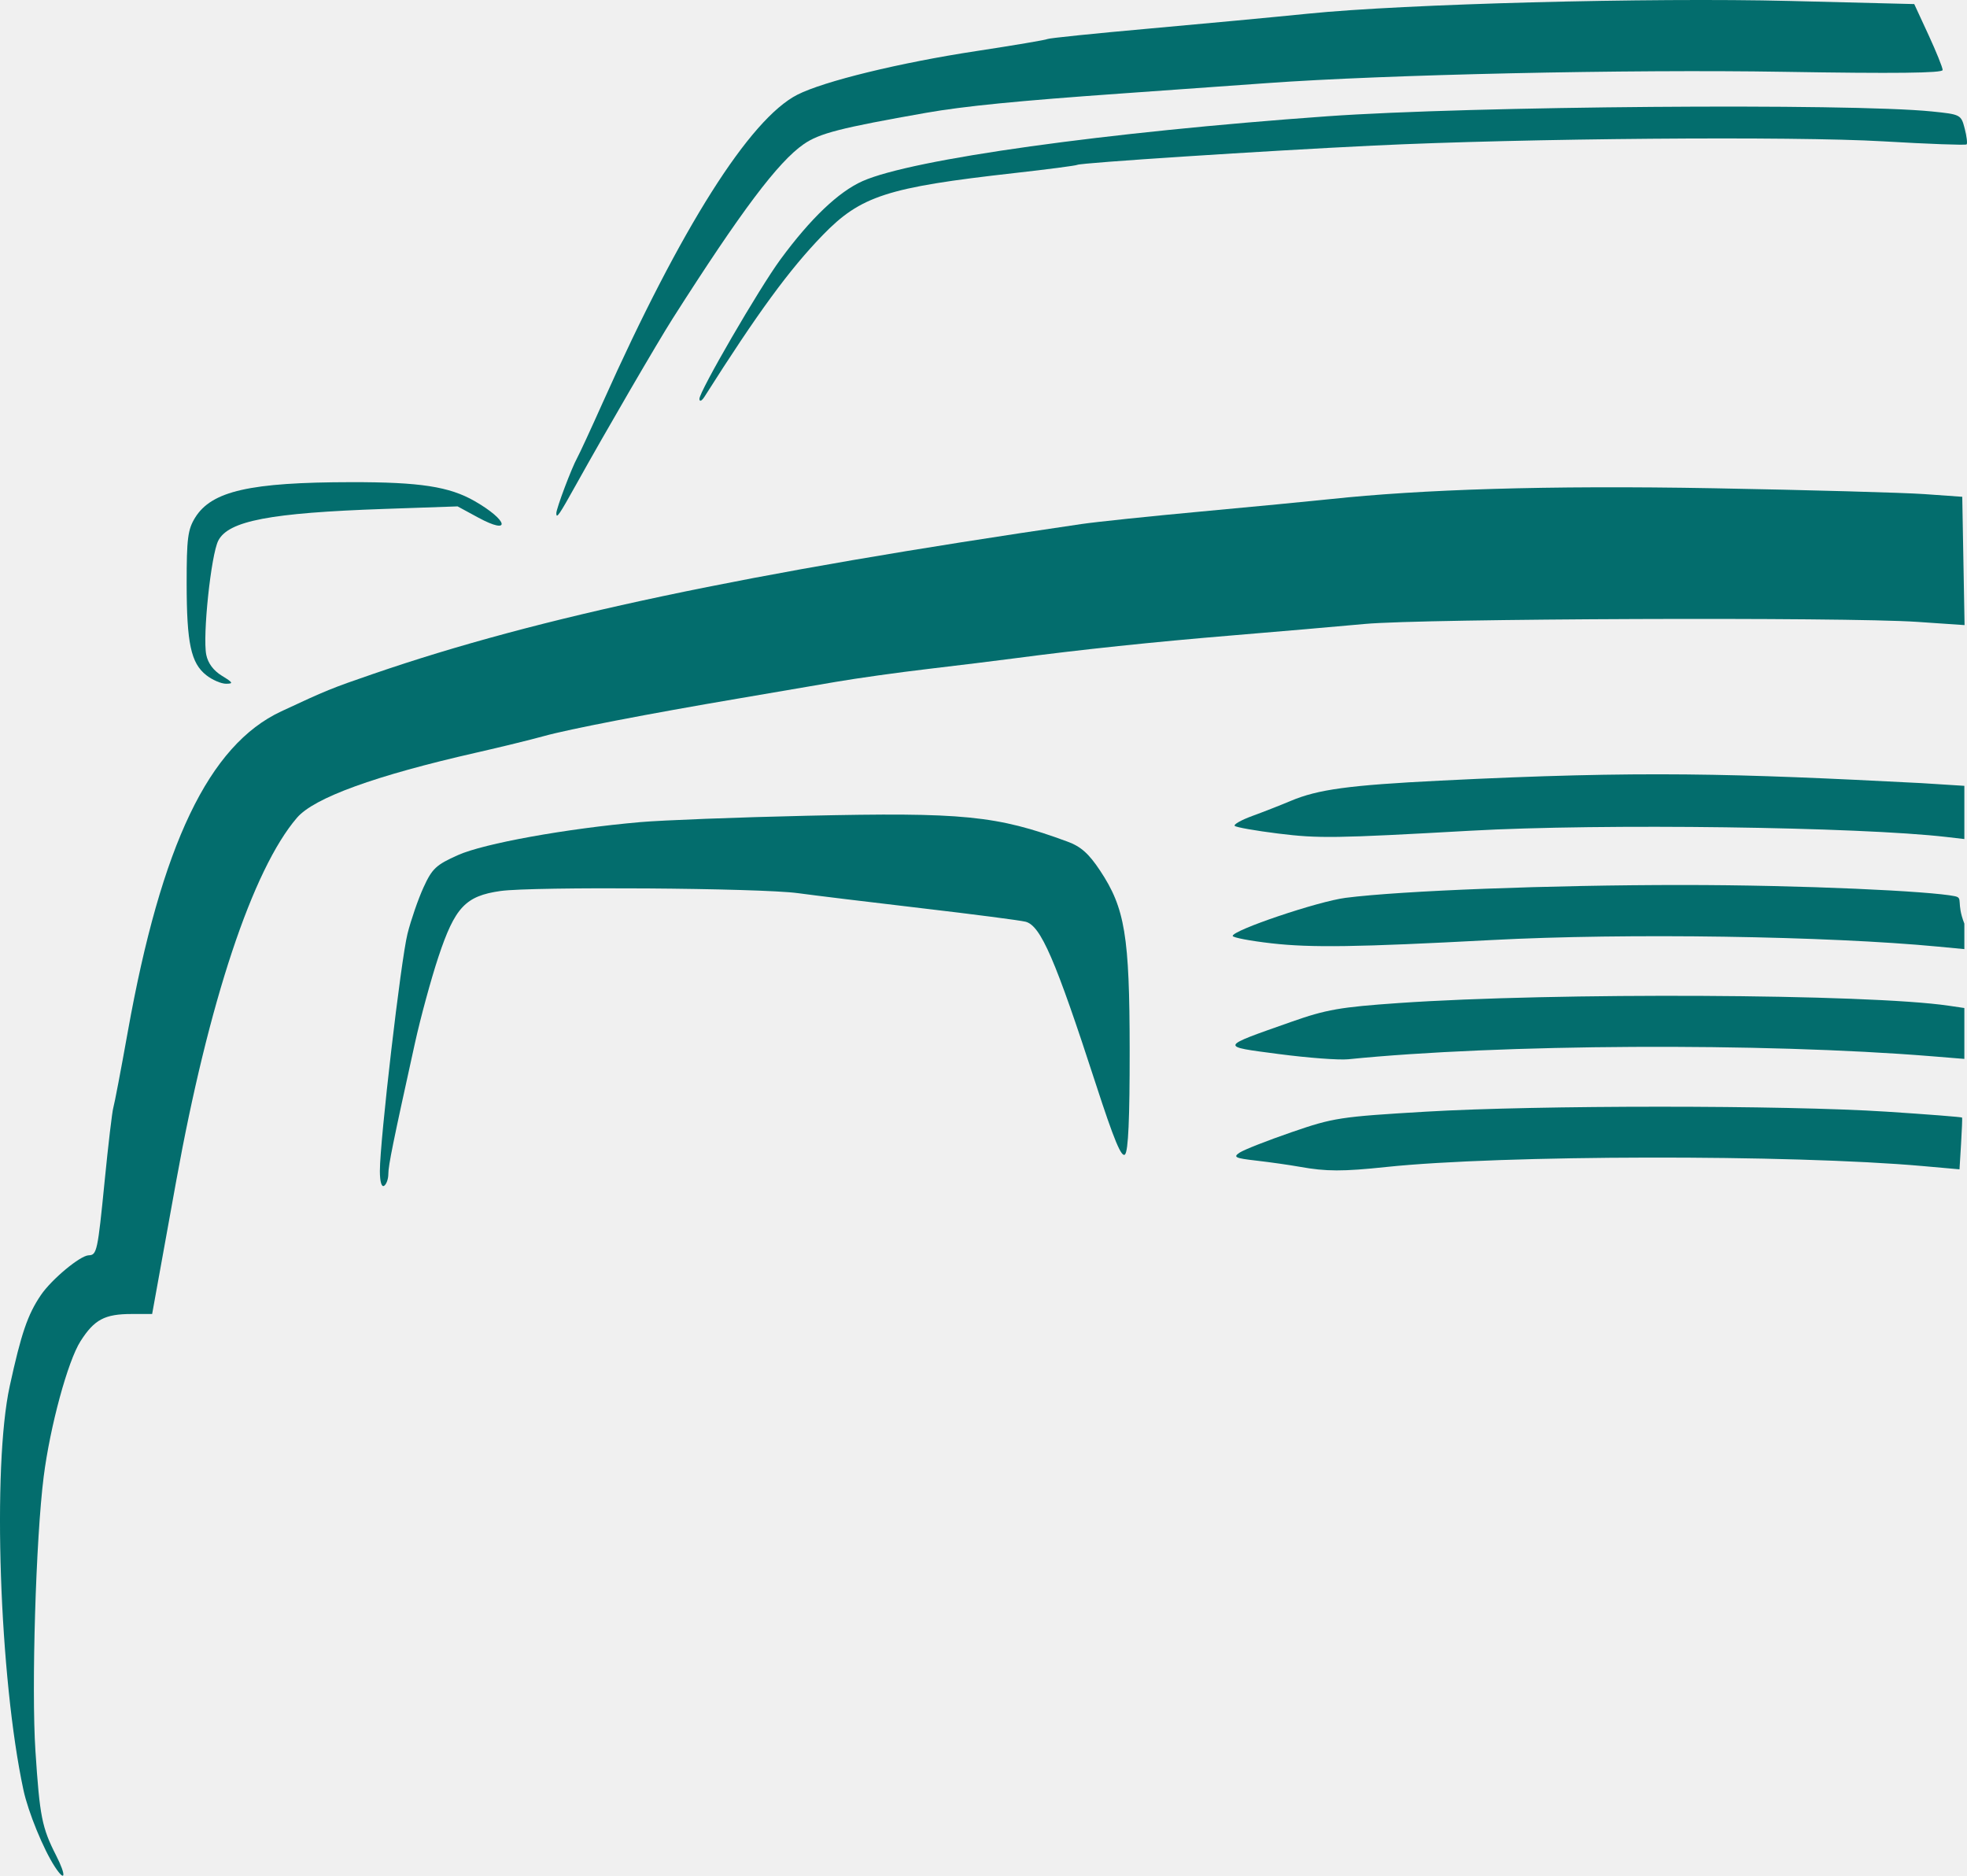
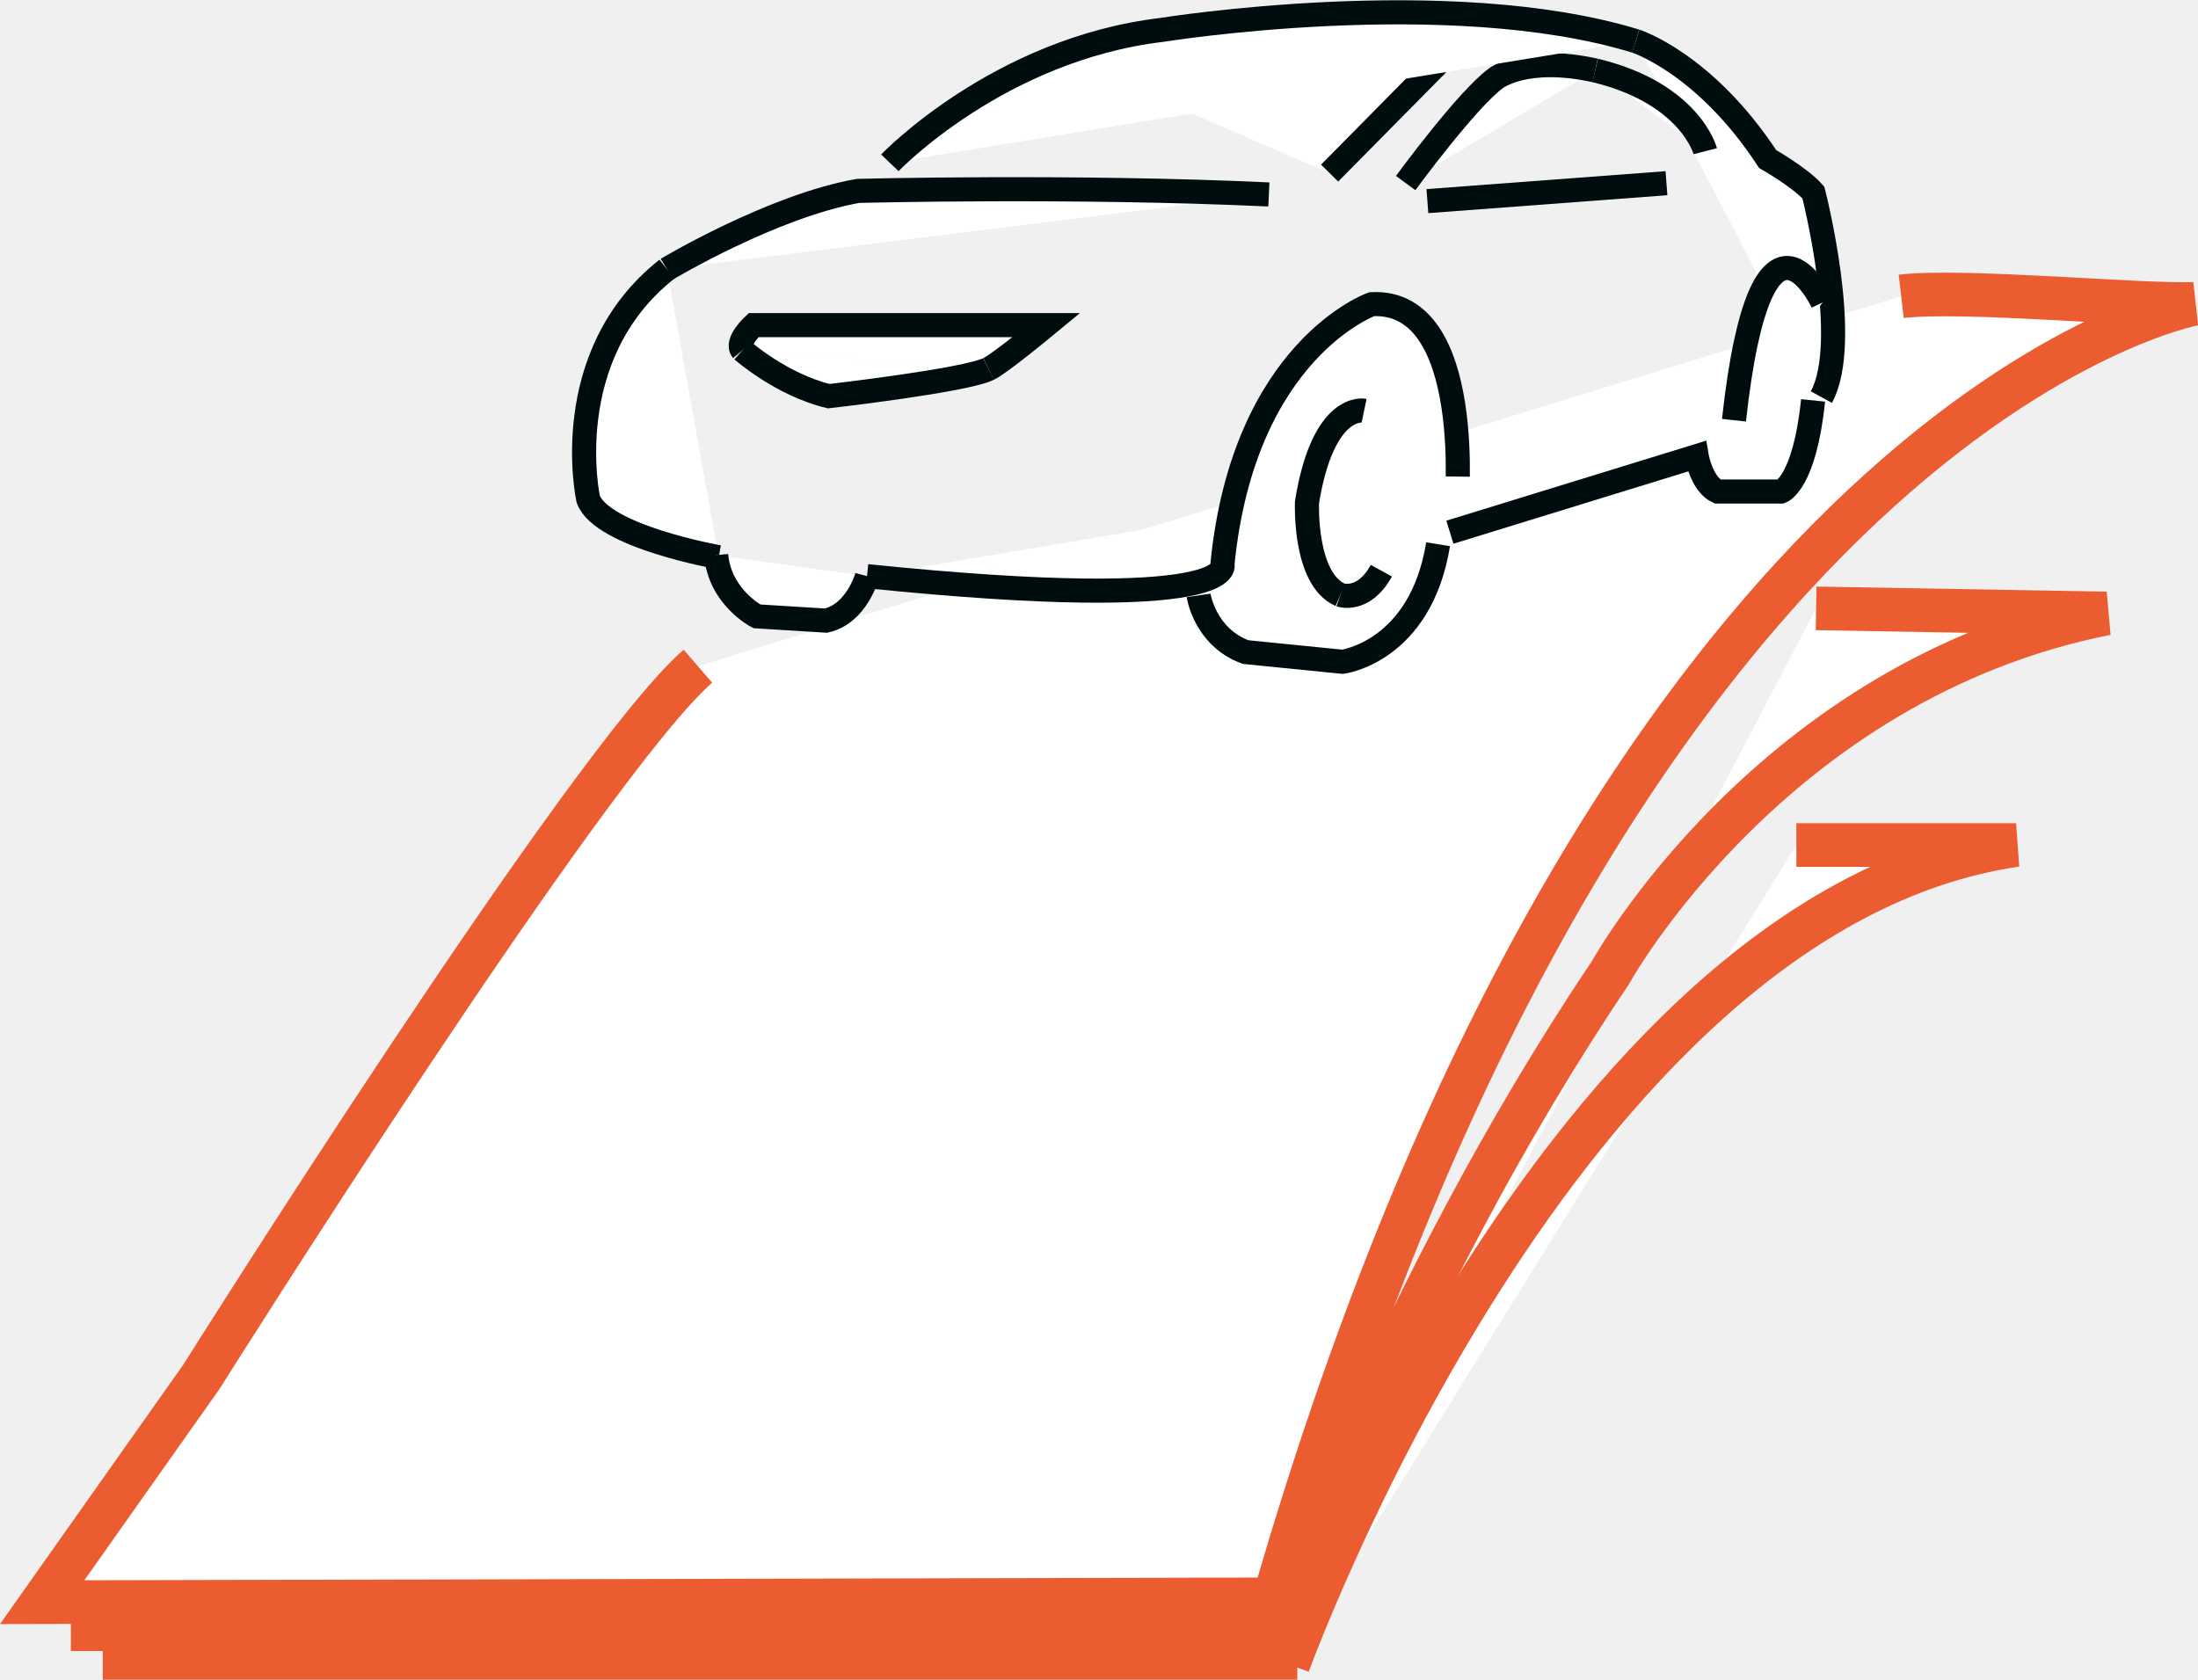
- <svg xmlns="http://www.w3.org/2000/svg" width="395.645" height="377.231" viewBox="0 0 395.645 377.231" version="1.1" id="svg14">
-   <defs id="defs6">
-     <style id="style4">
-       .cls-1 {
-         font-size: 59.074px;
-         text-anchor: end;
-         fill: #036d6d;
-         font-family: Caviar Dreams;
-       }
- 
-       .cls-2 {
-         fill: #eb5c31;
-       }
-     </style>
-     <style id="style4-5">
-       .cls-1 {
-         font-size: 59.074px;
-         text-anchor: end;
-         fill: #036d6d;
-         font-family: Caviar Dreams;
-       }
- 
-       .cls-2 {
-         fill: #eb5c31;
-       }
-     </style>
+ <svg xmlns="http://www.w3.org/2000/svg" xmlns:xlink="http://www.w3.org/1999/xlink" width="11.078mm" height="8.467mm" viewBox="0 0 11.078 8.467" version="1.1" id="svg4547">
+   <defs id="defs4541">
+     <linearGradient id="7db19e5e-7cc3-41df-8a16-c81cf46c1195" x1="758.38" y1="801.59" x2="758.38" y2="131.56" gradientTransform="rotate(4.65,1291.924,-1733.373)" gradientUnits="userSpaceOnUse">
+       <stop offset="0" stop-color="gray" stop-opacity="0.25" id="stop1463" />
+       <stop offset="0.54" stop-color="gray" stop-opacity="0.12" id="stop1465" />
+       <stop offset="1" stop-color="gray" stop-opacity="0.1" id="stop1467" />
+     </linearGradient>
+     <linearGradient gradientUnits="userSpaceOnUse" y2="130.21" x2="378.37" y1="732.81" x1="378.37" id="a91ba363-77be-43f7-9cf6-91c4a3880d9c">
+       <stop id="stop4162" stop-opacity="0.25" stop-color="gray" offset="0" />
+       <stop id="stop4164" stop-opacity="0.12" stop-color="gray" offset="0.54" />
+       <stop id="stop4166" stop-opacity="0.1" stop-color="gray" offset="1" />
+     </linearGradient>
+     <linearGradient xlink:href="#a91ba363-77be-43f7-9cf6-91c4a3880d9c" y2="248.16" x2="274.44" y1="409.32" x1="274.44" id="d1e6aa0e-d79d-4f6f-afbb-c37e9ed80ff9" />
+     <linearGradient xlink:href="#a91ba363-77be-43f7-9cf6-91c4a3880d9c" y2="261.01" x2="274.44" y1="361.44" x1="274.44" id="a279b039-1afd-4281-8292-ccd5c8c9b734" />
+     <clipPath transform="translate(-179 -60.54)" id="42e7b1d1-2be2-47b0-aacb-a853df270819">
+       <rect height="96.93" width="143.79" y="322.72" x="381.54" data-name="&lt;Rectangle&gt;" id="cf34cfb5-9399-4bae-9cea-d47bbef6cb3a" style="fill:#ffffff" />
+     </clipPath>
+     <linearGradient xlink:href="#a91ba363-77be-43f7-9cf6-91c4a3880d9c" y2="454.87" x2="274.44" y1="616.03" x1="274.44" id="972637f2-71db-4198-9c75-a0854a7fe249" />
+     <linearGradient xlink:href="#a91ba363-77be-43f7-9cf6-91c4a3880d9c" y2="467.72" x2="274.44" y1="568.15" x1="274.44" id="6c85befd-f960-412c-83e0-663d4b13bf85" />
+     <clipPath transform="translate(-179 -60.54)" id="f66b8fac-771d-49bf-85c7-4ce29a79f723">
+       <rect height="96.93" width="143.79" y="529.42" x="381.54" data-name="&lt;Rectangle&gt;" id="7439734d-5f7c-428f-88ce-e68b86a45c07" style="fill:#ffffff" />
+     </clipPath>
+     <linearGradient xlink:href="#a91ba363-77be-43f7-9cf6-91c4a3880d9c" gradientTransform="rotate(90,662.7,498.69)" y2="409.67" x2="688.18" y1="568.49" x1="688.18" id="013b841e-9a42-49b8-8a36-6db9ed002b72" />
+     <linearGradient gradientUnits="userSpaceOnUse" y2="362.71" x2="810.6" y1="767.54" x1="810.6" id="f8cab3c1-d868-48bc-b87d-cd2075ddc26a" gradientTransform="matrix(0.2645833,0,0,0.2645833,-323.8816,-16.17965)">
+       <stop id="stop4179" stop-opacity="0.25" stop-color="#b3b3b3" offset="0" />
+       <stop id="stop4181" stop-opacity="0.1" stop-color="#b3b3b3" offset="0.54" />
+       <stop id="stop4183" stop-opacity="0.05" stop-color="#b3b3b3" offset="1" />
+     </linearGradient>
+     <linearGradient gradientUnits="userSpaceOnUse" y2="487.6" x2="685.49" y1="507.08" x1="685.49" id="043d467e-585e-47c7-bb2c-06dd6f5be04b">
+       <stop id="stop4186" stop-opacity="0.12" offset="0" />
+       <stop id="stop4188" stop-opacity="0.09" offset="0.55" />
+       <stop id="stop4190" stop-opacity="0.02" offset="1" />
+     </linearGradient>
+     <linearGradient xlink:href="#043d467e-585e-47c7-bb2c-06dd6f5be04b" y2="425.15" x2="774.99" y1="484.73" x1="774.99" id="be08032f-102d-431e-9b5f-1e4ebfc8159b" gradientTransform="matrix(0.2645833,0,0,0.2645833,-323.8816,-16.17965)" />
  </defs>
-   <g id="g1252">
-     <path id="path925" d="M 11.044,375.447 C 8.743,371.936 5.665,364.416 4.715,359.989 -0.129,337.402 -1.573,294.964 1.952,278.786 4.265,268.173 5.567,264.368 8.226,260.454 c 2.153,-3.168 7.913,-7.96 9.617,-7.999 1.64,-0.038 1.808,-0.817 3.2,-14.874 0.733,-7.402 1.52,-14.067 1.75,-14.812 0.229,-0.745 1.534,-7.59 2.899,-15.21 6.755,-37.705 16.33,-57.704 30.876,-64.494 9.088,-4.242 10.031,-4.626 18.574,-7.562 33.318,-11.452 74.618,-20.187 142.382,-30.112 3.021,-0.442 13.858,-1.575 24.082,-2.517 10.224,-0.942 21.928,-2.067 26.008,-2.5 18.133,-1.925 43.274,-2.802 77.221,-2.177 19.055,0.351 38.067,0.88 42.25,1.175 l 7.605,0.538 0.233,12.903 0.233,12.903 -9.528,-0.65 c -14.559,-0.993 -99.344,-0.668 -111.068,0.416 -5.577,0.515 -17.555,1.55 -26.617,2.3 -15.878,1.313 -30.61,2.863 -43.94,4.623 -3.486,0.46 -11.281,1.418 -17.322,2.128 -6.042,0.71 -14.407,1.882 -18.59,2.604 -4.183,0.722 -12.928,2.216 -19.435,3.32 -18.354,3.113 -34.19,6.172 -39.292,7.59 -2.556,0.71 -8.64,2.199 -13.52,3.308 -20.401,4.636 -32.663,9.087 -36.113,13.107 -8.928,10.402 -17.774,37.029 -24.313,73.183 -1.093,6.042 -2.624,14.502 -3.402,18.801 l -1.415,7.816 h -4.096 c -5.442,0 -7.52,1.102 -10.311,5.47 -2.554,3.997 -6.125,17.133 -7.408,27.253 -1.576,12.429 -2.482,42.569 -1.659,55.157 0.863,13.189 1.303,15.411 4.164,21.02 2.065,4.047 1.901,5.563 -0.247,2.286 z" style="opacity:1;fill:#036d6d;fill-opacity:1;fill-rule:nonzero;stroke:none;stroke-width:0.639;stroke-linecap:round;stroke-linejoin:miter;stroke-miterlimit:4;stroke-dasharray:none;stroke-opacity:1;paint-order:markers fill stroke" />
-     <path id="path927" d="m 76.409,235.505 c 0,-6.121 4.229,-42.439 5.556,-47.716 0.701,-2.788 2.153,-6.989 3.227,-9.335 1.73,-3.78 2.518,-4.517 6.935,-6.488 5.237,-2.336 21.738,-5.318 36.671,-6.628 4.415,-0.387 19.435,-0.962 33.377,-1.278 31.624,-0.716 38.258,-0.059 52.553,5.204 2.684,0.988 4.271,2.4 6.543,5.824 5.017,7.558 5.932,13.111 5.952,36.106 0.012,13.788 -0.281,20.324 -0.938,20.982 -0.71,0.71 -2.21,-2.907 -5.851,-14.112 -8.175,-25.158 -11.108,-31.931 -14.158,-32.696 -1.106,-0.278 -10.531,-1.502 -20.943,-2.72 -10.412,-1.218 -21.593,-2.58 -24.847,-3.025 -7.529,-1.031 -53.327,-1.358 -59.847,-0.428 -7.004,1 -9.134,3.264 -12.452,13.24 -1.469,4.415 -3.593,12.21 -4.721,17.322 -4.444,20.139 -5.345,24.575 -5.356,26.356 -0.006,1.018 -0.391,2.086 -0.856,2.374 -0.511,0.316 -0.845,-0.862 -0.845,-2.984 z" style="opacity:1;fill:#036d6d;fill-opacity:1;fill-rule:nonzero;stroke:none;stroke-width:0.639;stroke-linecap:round;stroke-linejoin:miter;stroke-miterlimit:4;stroke-dasharray:none;stroke-opacity:1;paint-order:markers fill stroke" />
-     <path id="path929" d="m 257.075,167.634 c -4.505,-0.559 -8.426,-1.25 -8.713,-1.537 -0.287,-0.287 1.308,-1.189 3.544,-2.004 2.236,-0.816 5.69,-2.17 7.677,-3.008 5.51,-2.327 11.744,-3.173 30.188,-4.095 40.563,-2.029 58.759,-1.447 96.681,0.503 l 8.661,0.548 v 5.352 5.352 l -3.591,-0.417 c -17.391,-2.02 -69.18,-2.752 -95.836,-1.255 -27.164,1.526 -30.442,1.574 -38.611,0.561 z" style="opacity:1;fill:#036d6d;fill-opacity:1;fill-rule:nonzero;stroke:none;stroke-width:0.639;stroke-linecap:round;stroke-linejoin:miter;stroke-miterlimit:4;stroke-dasharray:none;stroke-opacity:1;paint-order:markers fill stroke" />
-     <path id="path931" d="m 255.76,189.714 c -4.299,-0.489 -7.816,-1.159 -7.816,-1.488 0,-1.159 17.155,-6.947 22.699,-7.659 11.213,-1.439 41.182,-2.584 67.631,-2.584 24.443,0 50.086,1.239 54.938,2.257 1.719,0.361 0.217,1.208 1.901,5.52 v 5.121 l -5.281,-0.504 c -22.015,-2.103 -62.547,-2.77 -89.921,-1.318 -26.893,1.426 -36.169,1.564 -44.151,0.656 z" style="opacity:1;fill:#036d6d;fill-opacity:1;fill-rule:nonzero;stroke:none;stroke-width:0.639;stroke-linecap:round;stroke-linejoin:miter;stroke-miterlimit:4;stroke-dasharray:none;stroke-opacity:1;paint-order:markers fill stroke" />
-     <path id="path933" d="m 257.277,211.989 c -12.056,-1.586 -12.152,-1.335 2.497,-6.497 6.976,-2.458 9.798,-2.951 21.547,-3.766 31.325,-2.172 94.468,-1.85 110.623,0.532 l 3.169,0.467 v 5.117 5.117 l -6.549,-0.532 c -34.038,-2.763 -87.013,-2.464 -117.383,0.604 -1.859,0.188 -8.116,-0.282 -13.905,-1.043 z" style="opacity:1;fill:#036d6d;fill-opacity:1;fill-rule:nonzero;stroke:none;stroke-width:0.639;stroke-linecap:round;stroke-linejoin:miter;stroke-miterlimit:4;stroke-dasharray:none;stroke-opacity:1;paint-order:markers fill stroke" />
-     <path id="path935" d="m 261.464,234.662 c -2.091,-0.374 -6.028,-0.934 -8.747,-1.245 -4.295,-0.49 -4.739,-0.701 -3.38,-1.609 0.861,-0.575 5.557,-2.422 10.437,-4.104 8.447,-2.913 9.744,-3.111 27.04,-4.134 22.431,-1.326 72.188,-1.327 92.6,-0.002 8.328,0.541 15.188,1.077 15.244,1.192 0.056,0.115 -0.039,2.503 -0.21,5.307 l -0.311,5.099 -7.328,-0.652 c -26.557,-2.364 -84.831,-2.258 -107.998,0.184 -8.758,0.923 -12.024,0.916 -17.347,-0.036 z" style="opacity:1;fill:#036d6d;fill-opacity:1;fill-rule:nonzero;stroke:none;stroke-width:0.639;stroke-linecap:round;stroke-linejoin:miter;stroke-miterlimit:4;stroke-dasharray:none;stroke-opacity:1;paint-order:markers fill stroke" />
-     <path id="path937" d="m 111.899,103.219 c 5.2e-4,-0.961 3.091,-9.153 4.203,-11.141 0.45,-0.805 2.775,-5.836 5.165,-11.181 15.699,-35.095 29.523,-56.954 39.112,-61.846 5.303,-2.705 20.577,-6.433 35.932,-8.77 7.621,-1.16 14.091,-2.254 14.378,-2.431 0.287,-0.178 9.452,-1.12 20.367,-2.094 10.914,-0.974 25.358,-2.329 32.097,-3.011 19.354,-1.958 68.618,-3.257 96.811,-2.552 l 25.07,0.627 2.857,6.183 c 1.571,3.401 2.857,6.585 2.857,7.077 0,0.623 -9.687,0.733 -31.899,0.362 -31.333,-0.523 -80.186,0.548 -104.146,2.283 -6.274,0.454 -19.393,1.39 -29.152,2.08 -20.76,1.467 -31.682,2.547 -39.292,3.888 -17.202,3.029 -21.445,4.116 -24.597,6.3 -5.163,3.578 -12.553,13.407 -26.317,35.004 -3.07,4.816 -13.697,23.083 -19.395,33.336 -3.495,6.289 -4.051,7.097 -4.051,5.886 z" style="opacity:1;fill:#036d6d;fill-opacity:1;fill-rule:nonzero;stroke:none;stroke-width:0.639;stroke-linecap:round;stroke-linejoin:miter;stroke-miterlimit:4;stroke-dasharray:none;stroke-opacity:1;paint-order:markers fill stroke" />
-     <path id="path939" d="m 140.679,80.243 c -0.067,-1.441 12.007,-22.228 16.306,-28.076 6.049,-8.227 11.695,-13.607 16.527,-15.748 9.971,-4.418 48.914,-9.85 93.445,-13.034 28.666,-2.05 105.044,-2.658 121.628,-0.968 5.773,0.588 5.874,0.641 6.597,3.436 0.404,1.561 0.577,2.995 0.386,3.187 -0.191,0.191 -7.723,-0.084 -16.737,-0.612 -18.175,-1.064 -72.254,-0.616 -102.579,0.85 -21.896,1.059 -58.909,3.466 -59.57,3.875 -0.254,0.157 -5.967,0.903 -12.696,1.659 -25.557,2.869 -30.867,4.592 -38.528,12.5 -6.703,6.919 -13.045,15.586 -23.722,32.42 -0.578,0.911 -1.028,1.128 -1.056,0.51 z" style="opacity:1;fill:#036d6d;fill-opacity:1;fill-rule:nonzero;stroke:none;stroke-width:0.639;stroke-linecap:round;stroke-linejoin:miter;stroke-miterlimit:4;stroke-dasharray:none;stroke-opacity:1;paint-order:markers fill stroke" />
-     <path id="path941" d="m 41.485,135.783 c -3.083,-2.425 -3.935,-6.416 -3.941,-18.452 -0.004,-9.02 0.23,-10.843 1.699,-13.219 3.315,-5.363 11.027,-7.117 31.421,-7.144 13.829,-0.019 19.718,0.888 24.825,3.821 6.779,3.893 7.403,6.939 0.674,3.288 l -4.121,-2.236 -14.787,0.512 c -22.914,0.793 -31.291,2.393 -33.346,6.368 -1.461,2.825 -3.184,19.157 -2.422,22.964 0.339,1.693 1.453,3.188 3.147,4.221 2.241,1.366 2.363,1.6 0.836,1.603 -0.983,0.002 -2.776,-0.775 -3.985,-1.725 z" style="opacity:1;fill:#036d6d;fill-opacity:1;fill-rule:nonzero;stroke:none;stroke-width:0.639;stroke-linecap:round;stroke-linejoin:miter;stroke-miterlimit:4;stroke-dasharray:none;stroke-opacity:1;paint-order:markers fill stroke" />
+   <g id="layer1" transform="translate(-152.4284,-225.0643)">
+     <g id="g2404" transform="matrix(0.08790074,0,0,0.08790074,139.0298,213.0034)" style="fill:#ffffff;fill-opacity:1">
+       <g id="g2377" style="fill:#ffffff;fill-opacity:1">
+         <path style="fill:#ffffff;fill-opacity:1;stroke:#eb5c31;stroke-width:2.5;stroke-linecap:butt;stroke-linejoin:miter;stroke-miterlimit:4;stroke-dasharray:none;stroke-opacity:1" d="m 261.44,154.204 c 3.598,-0.421 13.658,0.549 16.796,0.43 0,0 -33.06,6.097 -52.759,74.285 l -70.63,0.165 9.137,-12.934 c 0,0 22.213,-35.334 28.462,-40.737" id="path5094" />
+         <g id="g5130" transform="matrix(1.091498,0,0,1.091498,88.58391,5.838944)" style="stroke:#eb5c31;stroke-width:2.29;stroke-miterlimit:4;stroke-dasharray:none;stroke-opacity:1;fill:#ffffff;fill-opacity:1">
+           <path id="path5096" d="m 125.639,206.274 c 0,0 5.974,-17.745 17.438,-34.795 0,0 8.492,-15.414 26.065,-18.892 l -15.247,-0.267" style="fill:#ffffff;fill-opacity:1;stroke:#eb5c31;stroke-width:2.29;stroke-linecap:butt;stroke-linejoin:miter;stroke-miterlimit:4;stroke-dasharray:none;stroke-opacity:1" />
+           <path id="path5110" d="M 126.105,205.952 H 62.214" style="fill:#ffffff;fill-opacity:1;stroke:#eb5c31;stroke-width:2.29;stroke-linecap:butt;stroke-linejoin:miter;stroke-miterlimit:4;stroke-dasharray:none;stroke-opacity:1" />
+         </g>
+         <g id="g5126" transform="matrix(1.091498,0,0,1.091498,88.58223,5.544994)" style="stroke:#eb5c31;stroke-width:2.29;stroke-miterlimit:4;stroke-dasharray:none;stroke-opacity:1;fill:#ffffff;fill-opacity:1">
+           <path id="path5100" d="m 126.168,208.065 c 0,0 14.314,-39.569 38.235,-43.043 h -11.543" style="fill:#ffffff;fill-opacity:1;stroke:#eb5c31;stroke-width:2.29;stroke-linecap:butt;stroke-linejoin:miter;stroke-miterlimit:4;stroke-dasharray:none;stroke-opacity:1" />
+           <path id="path5112" d="M 126.642,207.729 H 63.894" style="fill:#ffffff;fill-opacity:1;stroke:#eb5c31;stroke-width:2.29;stroke-linecap:butt;stroke-linejoin:miter;stroke-miterlimit:4;stroke-dasharray:none;stroke-opacity:1" />
+         </g>
+       </g>
+       <g transform="matrix(1.508777,0,0,1.508777,176.9479,-38.64093)" style="stroke:#000d0e;stroke-width:0.916;stroke-miterlimit:4;stroke-dasharray:none;stroke-opacity:1;fill:#ffffff;fill-opacity:1" id="g10498">
+         <path style="fill:#ffffff;stroke:#000d0e;stroke-width:0.916;stroke-linecap:butt;stroke-linejoin:miter;stroke-miterlimit:4;stroke-dasharray:none;stroke-opacity:1;fill-opacity:1" d="m 45.909,118.114 c 0,0 2.629,0.837 5.015,4.482 0,0 1.245,0.709 1.738,1.274 0,0 1.462,5.661 0.304,7.775" id="path5765" />
+         <path style="fill:#ffffff;stroke:#000d0e;stroke-width:0.916;stroke-linecap:butt;stroke-linejoin:miter;stroke-miterlimit:4;stroke-dasharray:none;stroke-opacity:1;fill-opacity:1" d="m 53.013,128.05 c 0,0 -0.582,-1.246 -1.294,-1.31 -0.356,-0.032 -0.745,0.232 -1.109,1.094 -0.182,0.431 -0.358,1.013 -0.522,1.781 -0.082,0.384 -0.16,0.816 -0.234,1.299 -0.074,0.483 -0.144,1.018 -0.209,1.609 m -10.495,2.142 c 0.009,-0.747 -0.021,-1.741 -0.175,-2.728 -0.308,-1.975 -1.111,-3.925 -3.095,-3.824 0,0 -4.862,1.721 -5.675,9.881 0,0 0.835,1.921 -13.507,0.456" id="path5767" />
+         <path style="fill:#ffffff;stroke:#000d0e;stroke-width:0.916;stroke-linecap:butt;stroke-linejoin:miter;stroke-miterlimit:4;stroke-dasharray:none;stroke-opacity:1;fill-opacity:1" d="m 11.064,137.73 c 0,0 -4.44,-0.784 -4.962,-2.21 0,0 -1.185,-5.436 2.991,-8.738" id="path5769" />
+         <path style="fill:#ffffff;stroke:#000d0e;stroke-width:0.916;stroke-linecap:butt;stroke-linejoin:miter;stroke-miterlimit:4;stroke-dasharray:none;stroke-opacity:1;fill-opacity:1" d="m 34.278,123.131 3.945,-3.993 c 0,0 0.415,-0.292 -0.201,-0.378 0,0 -8.086,-0.4 -12.304,0.665" id="path5783" />
+         <path style="fill:#ffffff;stroke:#000d0e;stroke-width:0.916;stroke-linecap:butt;stroke-linejoin:miter;stroke-miterlimit:4;stroke-dasharray:none;stroke-opacity:1;fill-opacity:1" d="m 37.168,123.509 c 0,0 2.346,-3.2 3.432,-3.982 0,0 1.122,-0.883 3.769,-0.298" id="path5785" />
+         <path style="fill:#ffffff;stroke:#000d0e;stroke-width:0.916;stroke-linecap:butt;stroke-linejoin:miter;stroke-miterlimit:4;stroke-dasharray:none;stroke-opacity:1;fill-opacity:1" d="m 48.554,122.298 c 0,0 -0.562,-2.194 -4.185,-3.069" id="path5791" />
+         <path style="fill:#ffffff;stroke:#000d0e;stroke-width:0.916;stroke-linecap:butt;stroke-linejoin:miter;stroke-miterlimit:4;stroke-dasharray:none;stroke-opacity:1;fill-opacity:1" d="m 29.299,139.18 c 0,0 0.229,1.582 1.785,2.155 l 3.686,0.369 c 0,0 2.966,-0.375 3.631,-4.467" id="path5797" />
+         <path style="fill:#ffffff;stroke:#000d0e;stroke-width:0.916;stroke-linecap:butt;stroke-linejoin:miter;stroke-miterlimit:4;stroke-dasharray:none;stroke-opacity:1;fill-opacity:1" d="m 35.589,132.161 c 0,0 -1.556,-0.328 -2.171,3.481 0,0 -0.123,2.908 1.27,3.522" id="path5801" />
+         <path style="fill:#ffffff;stroke:#000d0e;stroke-width:0.916;stroke-linecap:butt;stroke-linejoin:miter;stroke-miterlimit:4;stroke-dasharray:none;stroke-opacity:1;fill-opacity:1" d="m 34.688,139.164 c 0,0 0.881,0.307 1.556,-0.921" id="path5803" />
+         <path style="fill:#ffffff;stroke:#000d0e;stroke-width:0.916;stroke-linecap:butt;stroke-linejoin:miter;stroke-miterlimit:4;stroke-dasharray:none;stroke-opacity:1;fill-opacity:1" d="m 38.849,136.779 9.38,-2.889 c 0,0 0.179,1.056 0.793,1.343 h 2.416 c 0,0 0.89,-0.312 1.213,-3.463" id="path5805" />
+         <path style="fill:#ffffff;stroke:#000d0e;stroke-width:0.916;stroke-linecap:butt;stroke-linejoin:miter;stroke-miterlimit:4;stroke-dasharray:none;stroke-opacity:1;fill-opacity:1" d="m 37.994,124.196 9.085,-0.681" id="path5819" />
+         <path style="fill:#ffffff;stroke:#000d0e;stroke-width:0.916;stroke-linecap:butt;stroke-linejoin:miter;stroke-miterlimit:4;stroke-dasharray:none;stroke-opacity:1;fill-opacity:1" d="m 16.699,138.45 c 0,0 -0.391,1.428 -1.559,1.69 l -2.629,-0.163 c 0,0 -1.406,-0.729 -1.546,-2.329" id="path5797-7" />
+         <path style="fill:#ffffff;stroke:#000d0e;stroke-width:0.916;stroke-linecap:butt;stroke-linejoin:miter;stroke-miterlimit:4;stroke-dasharray:none;stroke-opacity:1;fill-opacity:1" d="m 9.093,126.781 c 0,0 4.012,-2.401 7.268,-2.974 0,0 8.196,-0.211 15.609,0.136" id="path10449" />
+         <path style="fill:#ffffff;stroke:#000d0e;stroke-width:0.916;stroke-linecap:butt;stroke-linejoin:miter;stroke-miterlimit:4;stroke-dasharray:none;stroke-opacity:1;fill-opacity:1" d="m 17.566,122.74 c 0,0 4.126,-4.319 10.347,-5.053 0,0 10.881,-1.753 17.996,0.427" id="path10451" />
+         <path style="fill:#ffffff;stroke:#000d0e;stroke-width:0.916;stroke-linecap:butt;stroke-linejoin:miter;stroke-miterlimit:4;stroke-dasharray:none;stroke-opacity:1;fill-opacity:1" d="m 21.318,130.575 c 0.449,-0.217 2.2,-1.666 2.2,-1.666 l -11.13,-1e-5 c 0,0 -0.695,0.642 -0.429,0.959" id="path10474" />
+         <path style="fill:#ffffff;stroke:#000d0e;stroke-width:0.916;stroke-linecap:butt;stroke-linejoin:miter;stroke-miterlimit:4;stroke-dasharray:none;stroke-opacity:1;fill-opacity:1" d="m 11.96,129.868 c 0,0 1.492,1.312 3.285,1.741 0,0 5.193,-0.594 6.073,-1.035" id="path10476" />
+       </g>
+     </g>
  </g>
</svg>
